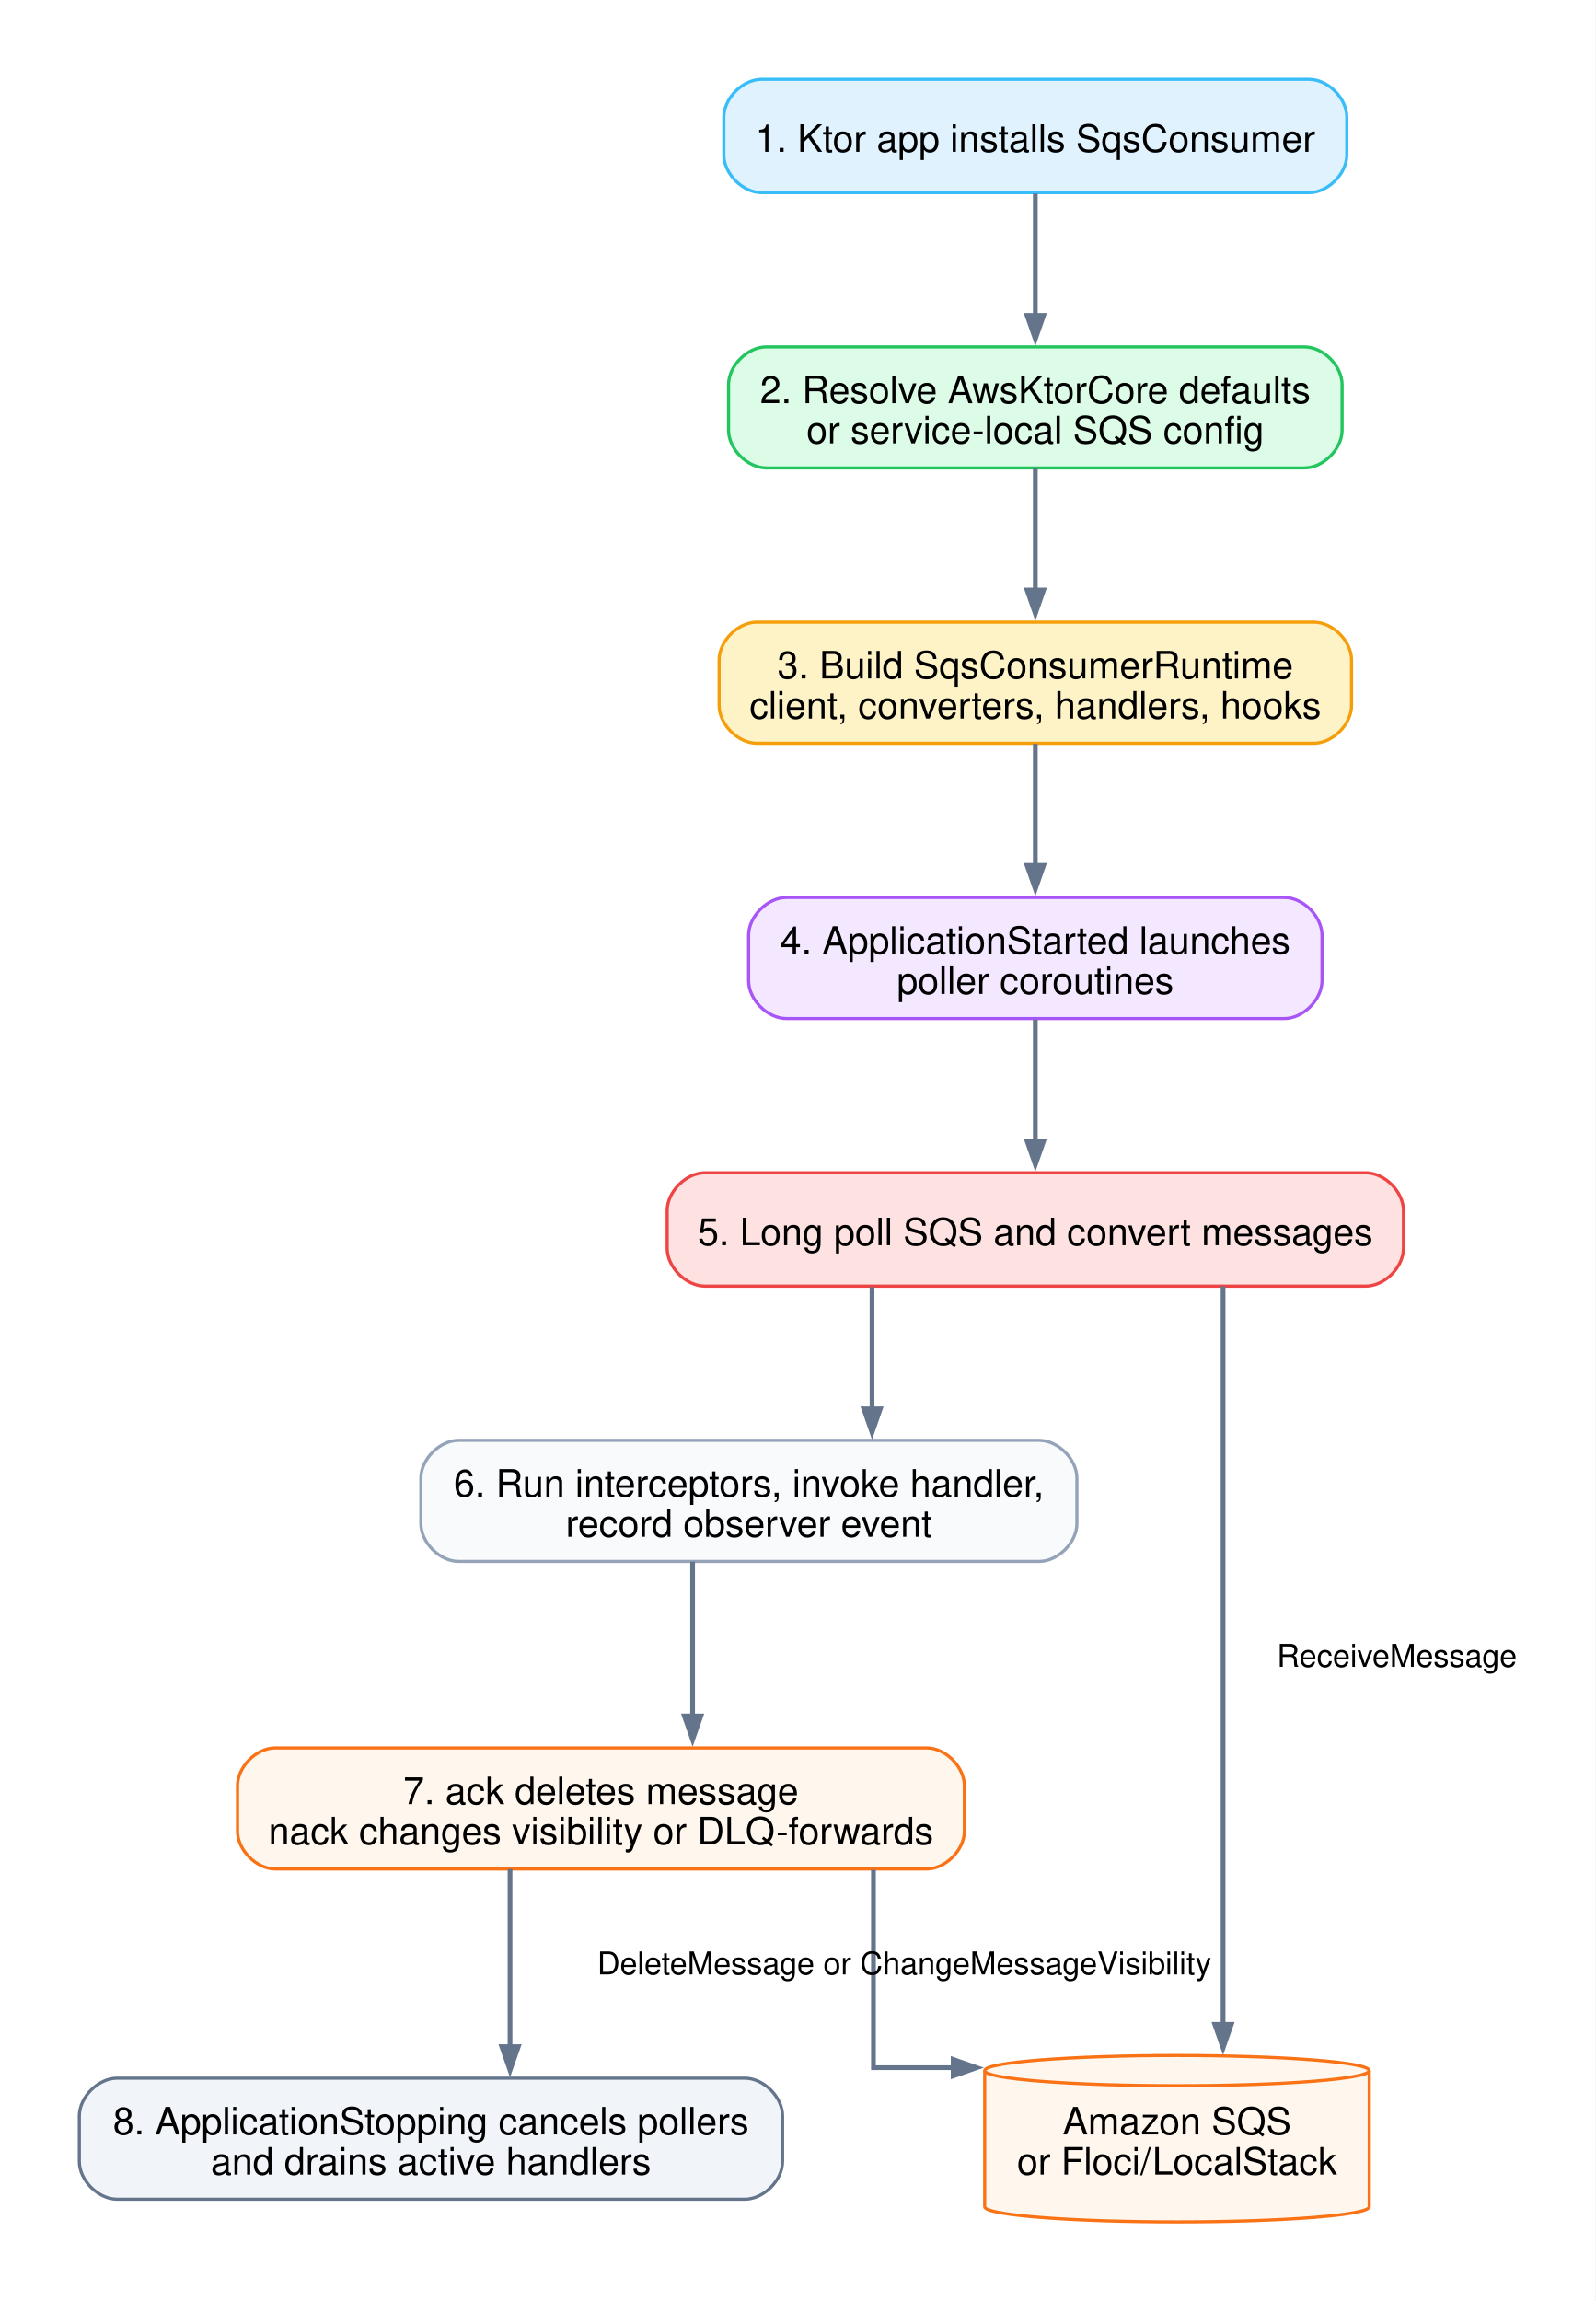
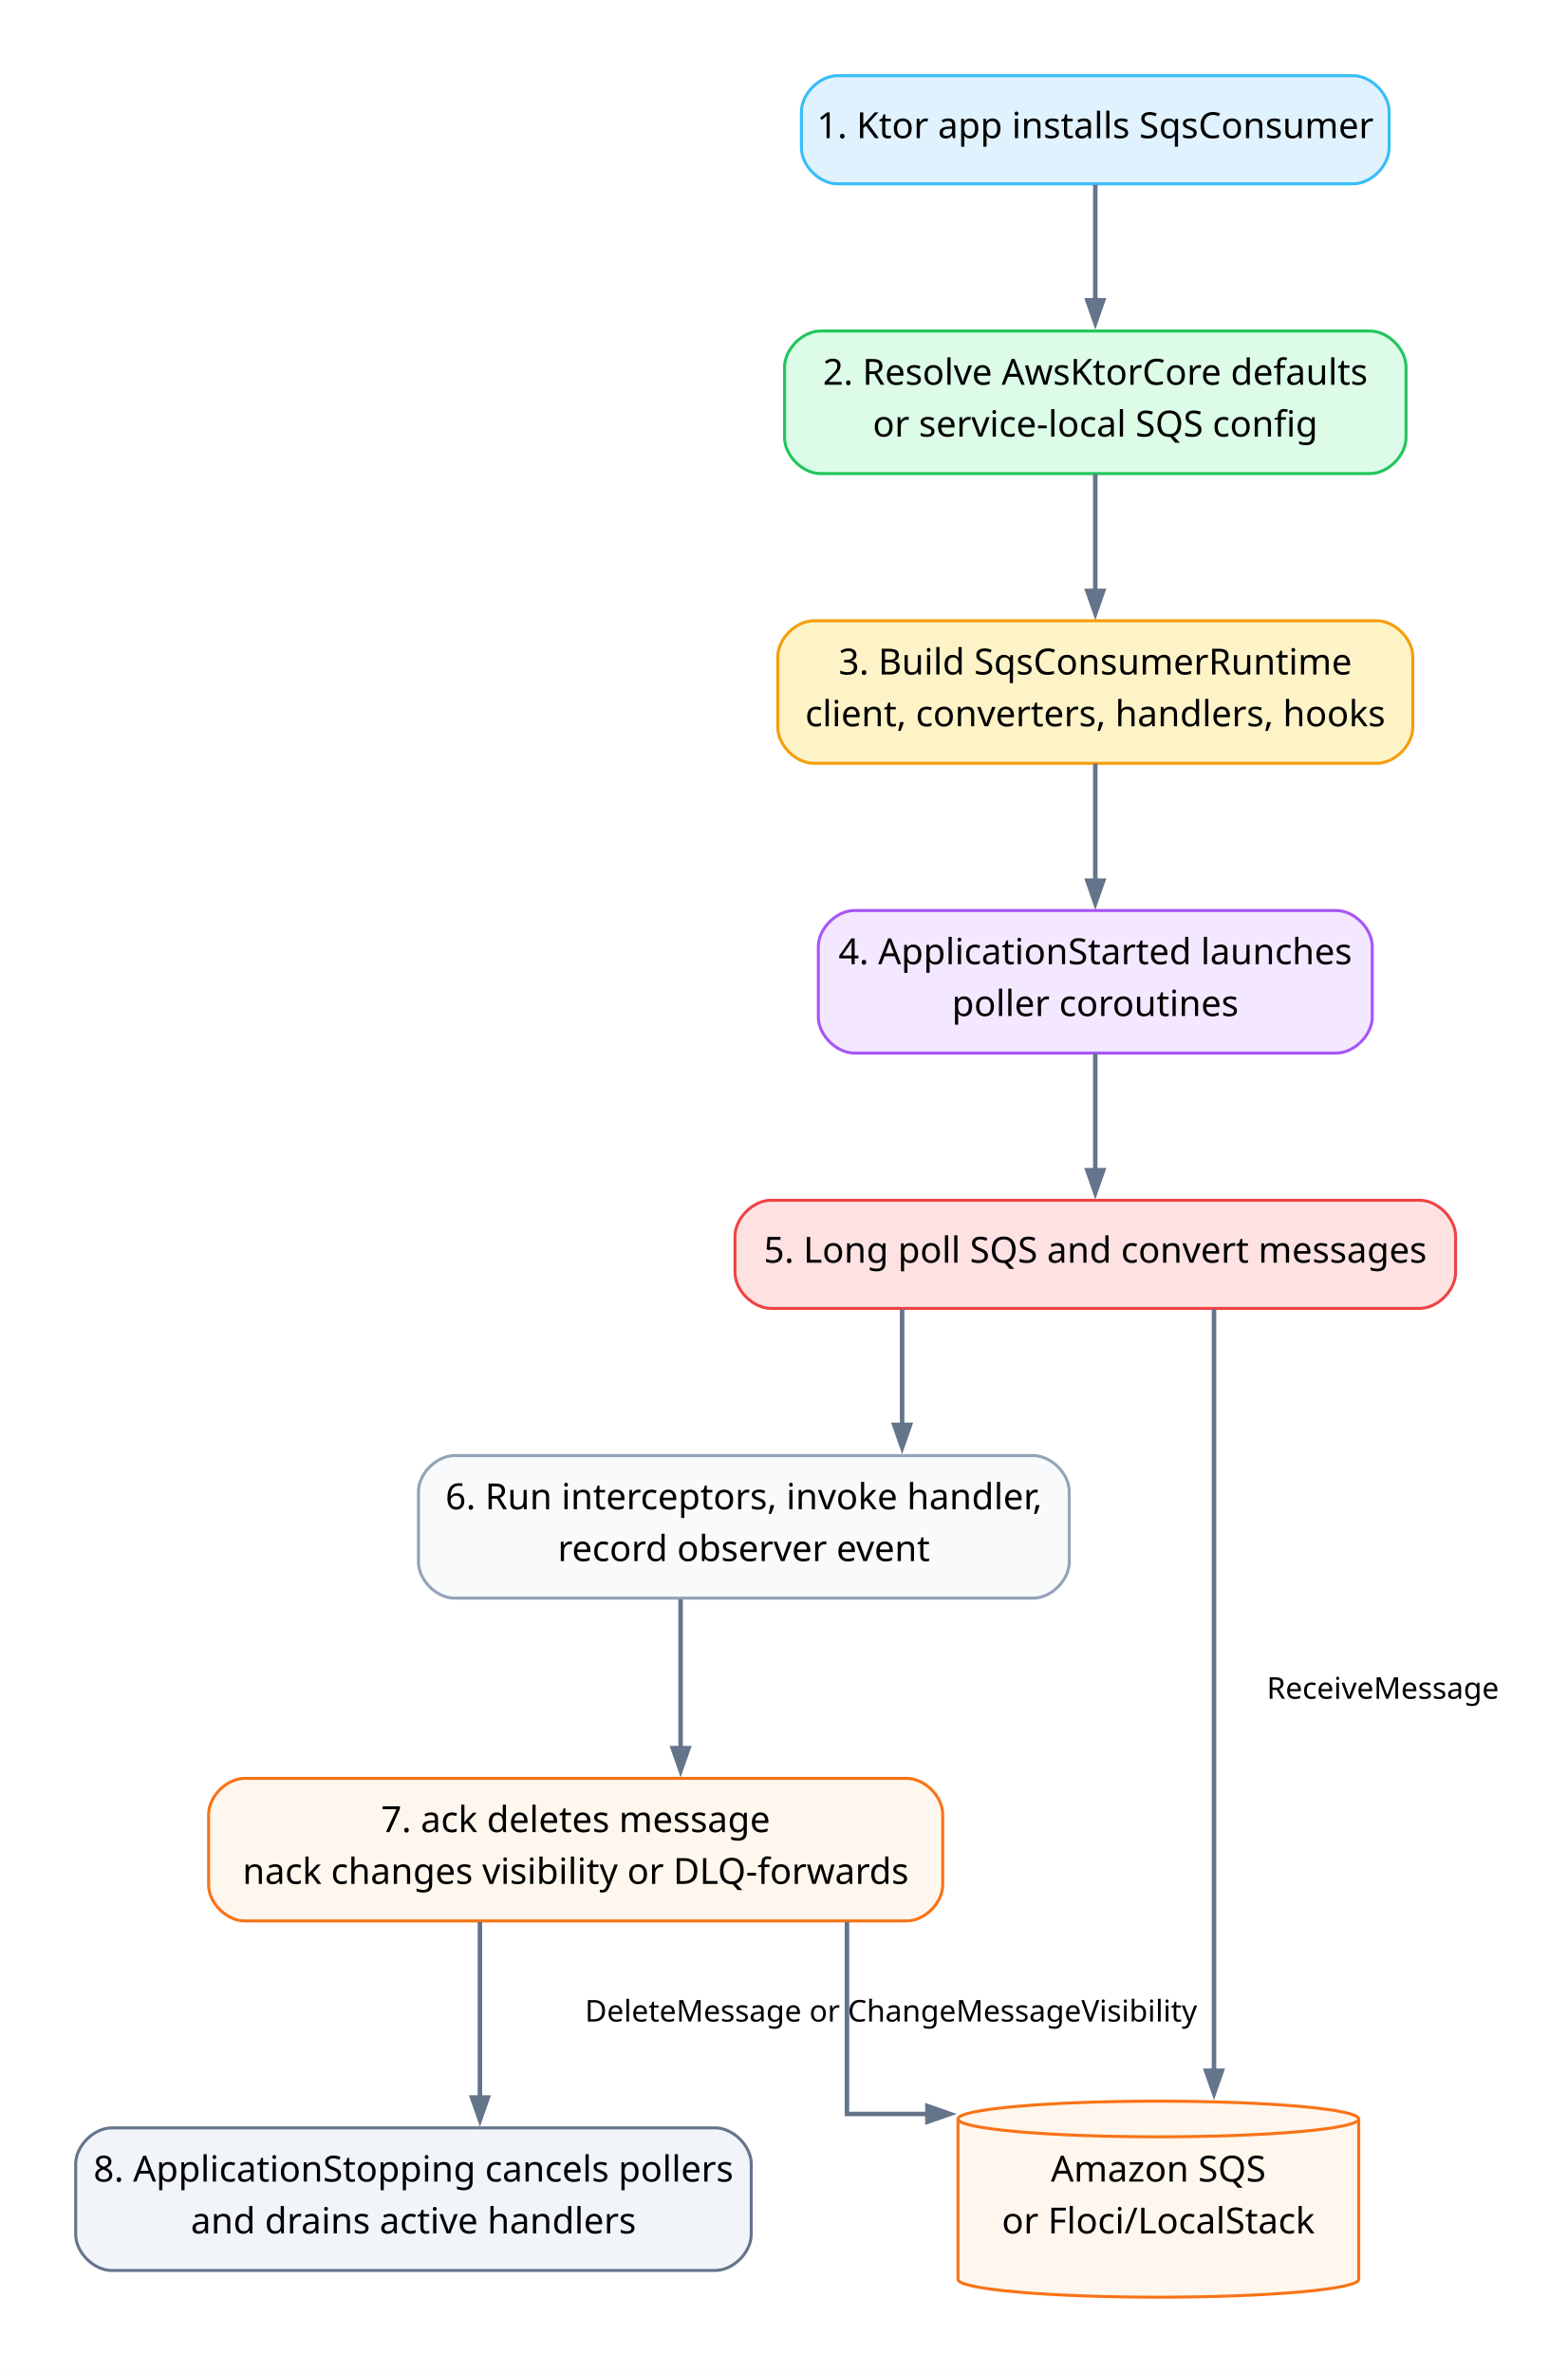
- <svg xmlns="http://www.w3.org/2000/svg" width="507pt" height="731pt" viewBox="0.00 0.00 507.00 731.00">
-   <g id="graph0" class="graph" transform="scale(1 1) rotate(0) translate(25.2 705.88)">
-     <polygon fill="#ffffff" stroke="none" points="-25.2,25.2 -25.2,-705.88 481.65,-705.88 481.65,25.2 -25.2,25.2" />
+ <svg xmlns="http://www.w3.org/2000/svg" width="522pt" height="790pt" viewBox="0.00 0.00 522.00 790.00">
+   <g id="graph0" class="graph" transform="scale(1 1) rotate(0) translate(25.2 764.76)">
+     <polygon fill="#ffffff" stroke="none" points="-25.2,25.2 -25.2,-764.76 497.15,-764.76 497.15,25.2 -25.2,25.2" />
    <g id="node1" class="node">
-       <path fill="#e0f2fe" stroke="#38bdf8" d="M390.66,-680.68C390.66,-680.68 216.75,-680.68 216.75,-680.68 210.75,-680.68 204.75,-674.68 204.75,-668.68 204.75,-668.68 204.75,-656.68 204.75,-656.68 204.75,-650.68 210.75,-644.68 216.75,-644.68 216.75,-644.68 390.66,-644.68 390.66,-644.68 396.66,-644.68 402.66,-650.68 402.66,-656.68 402.66,-656.68 402.66,-668.68 402.66,-668.68 402.66,-674.68 396.66,-680.68 390.66,-680.68" />
-       <text xml:space="preserve" text-anchor="middle" x="303.7" y="-657.66" font-family="Helvetica,sans-Serif" font-size="12.00">1. Ktor app installs SqsConsumer</text>
+       <path fill="#e0f2fe" stroke="#38bdf8" d="M425.28,-739.56C425.28,-739.56 253.62,-739.56 253.62,-739.56 247.62,-739.56 241.62,-733.56 241.62,-727.56 241.62,-727.56 241.62,-715.56 241.62,-715.56 241.62,-709.56 247.62,-703.56 253.62,-703.56 253.62,-703.56 425.28,-703.56 425.28,-703.56 431.28,-703.56 437.28,-709.56 437.28,-715.56 437.28,-715.56 437.28,-727.56 437.28,-727.56 437.28,-733.56 431.28,-739.56 425.28,-739.56" />
+       <text xml:space="preserve" text-anchor="middle" x="339.45" y="-718.78" font-family="Architects Daughter" font-size="12.00">1. Ktor app installs SqsConsumer</text>
    </g>
    <g id="node2" class="node">
-       <path fill="#dcfce7" stroke="#22c55e" d="M389.16,-595.68C389.16,-595.68 218.25,-595.68 218.25,-595.68 212.25,-595.68 206.25,-589.68 206.25,-583.68 206.25,-583.68 206.25,-569.22 206.25,-569.22 206.25,-563.22 212.25,-557.22 218.25,-557.22 218.25,-557.22 389.16,-557.22 389.16,-557.22 395.16,-557.22 401.16,-563.22 401.16,-569.22 401.16,-569.22 401.16,-583.68 401.16,-583.68 401.16,-589.68 395.16,-595.68 389.16,-595.68" />
-       <text xml:space="preserve" text-anchor="middle" x="303.7" y="-577.8" font-family="Helvetica,sans-Serif" font-size="12.00">2. Resolve AwsKtorCore defaults</text>
-       <text xml:space="preserve" text-anchor="middle" x="303.7" y="-565.05" font-family="Helvetica,sans-Serif" font-size="12.00">or service-local SQS config</text>
+       <path fill="#dcfce7" stroke="#22c55e" d="M430.91,-654.56C430.91,-654.56 248,-654.56 248,-654.56 242,-654.56 236,-648.56 236,-642.56 236,-642.56 236,-619.1 236,-619.1 236,-613.1 242,-607.1 248,-607.1 248,-607.1 430.91,-607.1 430.91,-607.1 436.91,-607.1 442.91,-613.1 442.91,-619.1 442.91,-619.1 442.91,-642.56 442.91,-642.56 442.91,-648.56 436.91,-654.56 430.91,-654.56" />
+       <text xml:space="preserve" text-anchor="middle" x="339.45" y="-636.68" font-family="Architects Daughter" font-size="12.00">2. Resolve AwsKtorCore defaults</text>
+       <text xml:space="preserve" text-anchor="middle" x="339.45" y="-619.43" font-family="Architects Daughter" font-size="12.00">or service-local SQS config</text>
    </g>
    <g id="edge1" class="edge">
-       <path fill="none" stroke="#64748b" stroke-width="1.5" d="M303.7,-644.4C303.7,-644.4 303.7,-605.68 303.7,-605.68" />
-       <polygon fill="#64748b" stroke="#64748b" stroke-width="1.5" points="306.33,-605.68 303.71,-598.18 301.08,-605.68 306.33,-605.68" />
+       <path fill="none" stroke="#64748b" stroke-width="1.5" d="M339.45,-703.2C339.45,-703.2 339.45,-664.79 339.45,-664.79" />
+       <polygon fill="#64748b" stroke="#64748b" stroke-width="1.5" points="342.08,-664.79 339.46,-657.29 336.83,-664.79 342.08,-664.79" />
    </g>
    <g id="node3" class="node">
-       <path fill="#fef3c7" stroke="#f59e0b" d="M392.16,-508.22C392.16,-508.22 215.25,-508.22 215.25,-508.22 209.25,-508.22 203.25,-502.22 203.25,-496.22 203.25,-496.22 203.25,-481.76 203.25,-481.76 203.25,-475.76 209.25,-469.76 215.25,-469.76 215.25,-469.76 392.16,-469.76 392.16,-469.76 398.16,-469.76 404.16,-475.76 404.16,-481.76 404.16,-481.76 404.16,-496.22 404.16,-496.22 404.16,-502.22 398.16,-508.22 392.16,-508.22" />
-       <text xml:space="preserve" text-anchor="middle" x="303.7" y="-490.34" font-family="Helvetica,sans-Serif" font-size="12.00">3. Build SqsConsumerRuntime</text>
-       <text xml:space="preserve" text-anchor="middle" x="303.7" y="-477.59" font-family="Helvetica,sans-Serif" font-size="12.00">client, converters, handlers, hooks</text>
+       <path fill="#fef3c7" stroke="#f59e0b" d="M433.16,-558.1C433.16,-558.1 245.75,-558.1 245.75,-558.1 239.75,-558.1 233.75,-552.1 233.75,-546.1 233.75,-546.1 233.75,-522.64 233.75,-522.64 233.75,-516.64 239.75,-510.64 245.75,-510.64 245.75,-510.64 433.16,-510.64 433.16,-510.64 439.16,-510.64 445.16,-516.64 445.16,-522.64 445.16,-522.64 445.16,-546.1 445.16,-546.1 445.16,-552.1 439.16,-558.1 433.16,-558.1" />
+       <text xml:space="preserve" text-anchor="middle" x="339.45" y="-540.22" font-family="Architects Daughter" font-size="12.00">3. Build SqsConsumerRuntime</text>
+       <text xml:space="preserve" text-anchor="middle" x="339.45" y="-522.97" font-family="Architects Daughter" font-size="12.00">client, converters, handlers, hooks</text>
    </g>
    <g id="edge2" class="edge">
-       <path fill="none" stroke="#64748b" stroke-width="1.5" d="M303.7,-557.04C303.7,-557.04 303.7,-518.42 303.7,-518.42" />
-       <polygon fill="#64748b" stroke="#64748b" stroke-width="1.5" points="306.33,-518.42 303.71,-510.92 301.08,-518.42 306.33,-518.42" />
+       <path fill="none" stroke="#64748b" stroke-width="1.5" d="M339.45,-606.98C339.45,-606.98 339.45,-568.04 339.45,-568.04" />
+       <polygon fill="#64748b" stroke="#64748b" stroke-width="1.5" points="342.08,-568.04 339.46,-560.54 336.83,-568.04 342.08,-568.04" />
    </g>
    <g id="node4" class="node">
-       <path fill="#f3e8ff" stroke="#a855f7" d="M382.78,-420.76C382.78,-420.76 224.62,-420.76 224.62,-420.76 218.62,-420.76 212.62,-414.76 212.62,-408.76 212.62,-408.76 212.62,-394.3 212.62,-394.3 212.62,-388.3 218.62,-382.3 224.62,-382.3 224.62,-382.3 382.78,-382.3 382.78,-382.3 388.78,-382.3 394.78,-388.3 394.78,-394.3 394.78,-394.3 394.78,-408.76 394.78,-408.76 394.78,-414.76 388.78,-420.76 382.78,-420.76" />
-       <text xml:space="preserve" text-anchor="middle" x="303.7" y="-402.88" font-family="Helvetica,sans-Serif" font-size="12.00">4. ApplicationStarted launches</text>
-       <text xml:space="preserve" text-anchor="middle" x="303.7" y="-390.13" font-family="Helvetica,sans-Serif" font-size="12.00">poller coroutines</text>
+       <path fill="#f3e8ff" stroke="#a855f7" d="M419.66,-461.64C419.66,-461.64 259.25,-461.64 259.25,-461.64 253.25,-461.64 247.25,-455.64 247.25,-449.64 247.25,-449.64 247.25,-426.18 247.25,-426.18 247.25,-420.18 253.25,-414.18 259.25,-414.18 259.25,-414.18 419.66,-414.18 419.66,-414.18 425.66,-414.18 431.66,-420.18 431.66,-426.18 431.66,-426.18 431.66,-449.64 431.66,-449.64 431.66,-455.64 425.66,-461.64 419.66,-461.64" />
+       <text xml:space="preserve" text-anchor="middle" x="339.45" y="-443.76" font-family="Architects Daughter" font-size="12.00">4. ApplicationStarted launches</text>
+       <text xml:space="preserve" text-anchor="middle" x="339.45" y="-426.51" font-family="Architects Daughter" font-size="12.00">poller coroutines</text>
    </g>
    <g id="edge3" class="edge">
-       <path fill="none" stroke="#64748b" stroke-width="1.5" d="M303.7,-469.58C303.7,-469.58 303.7,-430.96 303.7,-430.96" />
-       <polygon fill="#64748b" stroke="#64748b" stroke-width="1.5" points="306.33,-430.96 303.71,-423.46 301.08,-430.96 306.33,-430.96" />
+       <path fill="none" stroke="#64748b" stroke-width="1.5" d="M339.45,-510.52C339.45,-510.52 339.45,-471.58 339.45,-471.58" />
+       <polygon fill="#64748b" stroke="#64748b" stroke-width="1.5" points="342.08,-471.58 339.46,-464.08 336.83,-471.58 342.08,-471.58" />
    </g>
    <g id="node5" class="node">
-       <path fill="#fee2e2" stroke="#ef4444" d="M408.66,-333.3C408.66,-333.3 198.75,-333.3 198.75,-333.3 192.75,-333.3 186.75,-327.3 186.75,-321.3 186.75,-321.3 186.75,-309.3 186.75,-309.3 186.75,-303.3 192.75,-297.3 198.75,-297.3 198.75,-297.3 408.66,-297.3 408.66,-297.3 414.66,-297.3 420.66,-303.3 420.66,-309.3 420.66,-309.3 420.66,-321.3 420.66,-321.3 420.66,-327.3 414.66,-333.3 408.66,-333.3" />
-       <text xml:space="preserve" text-anchor="middle" x="303.7" y="-310.28" font-family="Helvetica,sans-Serif" font-size="12.00">5. Long poll SQS and convert messages</text>
+       <path fill="#fee2e2" stroke="#ef4444" d="M447.41,-365.18C447.41,-365.18 231.5,-365.18 231.5,-365.18 225.5,-365.18 219.5,-359.18 219.5,-353.18 219.5,-353.18 219.5,-341.18 219.5,-341.18 219.5,-335.18 225.5,-329.18 231.5,-329.18 231.5,-329.18 447.41,-329.18 447.41,-329.18 453.41,-329.18 459.41,-335.18 459.41,-341.18 459.41,-341.18 459.41,-353.18 459.41,-353.18 459.41,-359.18 453.41,-365.18 447.41,-365.18" />
+       <text xml:space="preserve" text-anchor="middle" x="339.45" y="-344.4" font-family="Architects Daughter" font-size="12.00">5. Long poll SQS and convert messages</text>
    </g>
    <g id="edge4" class="edge">
-       <path fill="none" stroke="#64748b" stroke-width="1.5" d="M303.7,-381.97C303.7,-381.97 303.7,-343.38 303.7,-343.38" />
-       <polygon fill="#64748b" stroke="#64748b" stroke-width="1.5" points="306.33,-343.38 303.71,-335.88 301.08,-343.38 306.33,-343.38" />
+       <path fill="none" stroke="#64748b" stroke-width="1.5" d="M339.45,-414.07C339.45,-414.07 339.45,-375.18 339.45,-375.18" />
+       <polygon fill="#64748b" stroke="#64748b" stroke-width="1.5" points="342.08,-375.18 339.46,-367.68 336.83,-375.18 342.08,-375.18" />
    </g>
    <g id="node6" class="node">
-       <path fill="#f8fafc" stroke="#94a3b8" d="M304.91,-248.3C304.91,-248.3 120.5,-248.3 120.5,-248.3 114.5,-248.3 108.5,-242.3 108.5,-236.3 108.5,-236.3 108.5,-221.84 108.5,-221.84 108.5,-215.84 114.5,-209.84 120.5,-209.84 120.5,-209.84 304.91,-209.84 304.91,-209.84 310.91,-209.84 316.91,-215.84 316.91,-221.84 316.91,-221.84 316.91,-236.3 316.91,-236.3 316.91,-242.3 310.91,-248.3 304.91,-248.3" />
-       <text xml:space="preserve" text-anchor="middle" x="212.7" y="-230.42" font-family="Helvetica,sans-Serif" font-size="12.00">6. Run interceptors, invoke handler,</text>
-       <text xml:space="preserve" text-anchor="middle" x="212.7" y="-217.67" font-family="Helvetica,sans-Serif" font-size="12.00">record observer event</text>
+       <path fill="#f8fafc" stroke="#94a3b8" d="M318.78,-280.18C318.78,-280.18 126.13,-280.18 126.13,-280.18 120.12,-280.18 114.12,-274.18 114.12,-268.18 114.12,-268.18 114.12,-244.72 114.12,-244.72 114.12,-238.72 120.12,-232.72 126.12,-232.72 126.12,-232.72 318.78,-232.72 318.78,-232.72 324.78,-232.72 330.78,-238.72 330.78,-244.72 330.78,-244.72 330.78,-268.18 330.78,-268.18 330.78,-274.18 324.78,-280.18 318.78,-280.18" />
+       <text xml:space="preserve" text-anchor="middle" x="222.45" y="-262.3" font-family="Architects Daughter" font-size="12.00">6. Run interceptors, invoke handler,</text>
+       <text xml:space="preserve" text-anchor="middle" x="222.45" y="-245.05" font-family="Architects Daughter" font-size="12.00">record observer event</text>
    </g>
    <g id="edge5" class="edge">
-       <path fill="none" stroke="#64748b" stroke-width="1.5" d="M251.83,-297.02C251.83,-297.02 251.83,-258.3 251.83,-258.3" />
-       <polygon fill="#64748b" stroke="#64748b" stroke-width="1.5" points="254.46,-258.3 251.83,-250.8 249.21,-258.3 254.46,-258.3" />
+       <path fill="none" stroke="#64748b" stroke-width="1.5" d="M275.14,-328.82C275.14,-328.82 275.14,-290.41 275.14,-290.41" />
+       <polygon fill="#64748b" stroke="#64748b" stroke-width="1.5" points="277.77,-290.41 275.14,-282.91 272.52,-290.41 277.77,-290.41" />
    </g>
    <g id="node9" class="node">
-       <path fill="#fff7ed" stroke="#f97316" d="M409.78,-48.08C409.78,-50.73 382.41,-52.88 348.7,-52.88 315,-52.88 287.62,-50.73 287.62,-48.08 287.62,-48.08 287.62,-4.81 287.62,-4.81 287.62,-2.15 315,0 348.7,0 382.41,0 409.78,-2.15 409.78,-4.81 409.78,-4.81 409.78,-48.08 409.78,-48.08" />
-       <path fill="none" stroke="#f97316" d="M409.78,-48.08C409.78,-45.42 382.41,-43.27 348.7,-43.27 315,-43.27 287.62,-45.42 287.62,-48.08" />
-       <text xml:space="preserve" text-anchor="middle" x="348.7" y="-27.79" font-family="Helvetica,sans-Serif" font-size="12.00">Amazon SQS</text>
-       <text xml:space="preserve" text-anchor="middle" x="348.7" y="-15.04" font-family="Helvetica,sans-Serif" font-size="12.00">or Floci/LocalStack</text>
+       <path fill="#fff7ed" stroke="#f97316" d="M427.16,-59.33C427.16,-62.6 397.26,-65.26 360.45,-65.26 323.65,-65.26 293.75,-62.6 293.75,-59.33 293.75,-59.33 293.75,-5.93 293.75,-5.93 293.75,-2.66 323.65,0 360.45,0 397.26,0 427.16,-2.66 427.16,-5.93 427.16,-5.93 427.16,-59.33 427.16,-59.33" />
+       <path fill="none" stroke="#f97316" d="M427.16,-59.33C427.16,-56.05 397.26,-53.39 360.45,-53.39 323.65,-53.39 293.75,-56.05 293.75,-59.33" />
+       <text xml:space="preserve" text-anchor="middle" x="360.45" y="-38.48" font-family="Architects Daughter" font-size="12.00">Amazon SQS</text>
+       <text xml:space="preserve" text-anchor="middle" x="360.45" y="-21.23" font-family="Architects Daughter" font-size="12.00">or Floci/LocalStack</text>
    </g>
    <g id="edge8" class="edge">
-       <path fill="none" stroke="#64748b" stroke-width="1.5" d="M363.35,-297.23C363.35,-297.23 363.35,-62.76 363.35,-62.76" />
-       <polygon fill="#64748b" stroke="#64748b" stroke-width="1.5" points="365.97,-62.76 363.35,-55.26 360.72,-62.76 365.97,-62.76" />
-       <text xml:space="preserve" text-anchor="middle" x="418.58" y="-176.34" font-family="Helvetica,sans-Serif" font-size="10.00">ReceiveMessage</text>
+       <path fill="none" stroke="#64748b" stroke-width="1.5" d="M378.97,-328.91C378.97,-328.91 378.97,-75.38 378.97,-75.38" />
+       <polygon fill="#64748b" stroke="#64748b" stroke-width="1.5" points="381.6,-75.38 378.97,-67.88 376.35,-75.38 381.6,-75.38" />
+       <text xml:space="preserve" text-anchor="middle" x="435.2" y="-199.22" font-family="Comic Mono" font-size="10.00">ReceiveMessage</text>
    </g>
    <g id="node7" class="node">
-       <path fill="#fff7ed" stroke="#f97316" d="M269.16,-150.59C269.16,-150.59 62.25,-150.59 62.25,-150.59 56.25,-150.59 50.25,-144.59 50.25,-138.59 50.25,-138.59 50.25,-124.13 50.25,-124.13 50.25,-118.13 56.25,-112.13 62.25,-112.13 62.25,-112.13 269.16,-112.13 269.16,-112.13 275.16,-112.13 281.16,-118.13 281.16,-124.13 281.16,-124.13 281.16,-138.59 281.16,-138.59 281.16,-144.59 275.16,-150.59 269.16,-150.59" />
-       <text xml:space="preserve" text-anchor="middle" x="165.7" y="-132.71" font-family="Helvetica,sans-Serif" font-size="12.00">7. ack deletes message</text>
-       <text xml:space="preserve" text-anchor="middle" x="165.7" y="-119.96" font-family="Helvetica,sans-Serif" font-size="12.00">nack changes visibility or DLQ-forwards</text>
+       <path fill="#fff7ed" stroke="#f97316" d="M276.66,-172.72C276.66,-172.72 56.25,-172.72 56.25,-172.72 50.25,-172.72 44.25,-166.72 44.25,-160.72 44.25,-160.72 44.25,-137.26 44.25,-137.26 44.25,-131.26 50.25,-125.26 56.25,-125.26 56.25,-125.26 276.66,-125.26 276.66,-125.26 282.66,-125.26 288.66,-131.26 288.66,-137.26 288.66,-137.26 288.66,-160.72 288.66,-160.72 288.66,-166.72 282.66,-172.72 276.66,-172.72" />
+       <text xml:space="preserve" text-anchor="middle" x="166.45" y="-154.84" font-family="Architects Daughter" font-size="12.00">7. ack deletes message</text>
+       <text xml:space="preserve" text-anchor="middle" x="166.45" y="-137.59" font-family="Architects Daughter" font-size="12.00">nack changes visibility or DLQ-forwards</text>
    </g>
    <g id="edge6" class="edge">
-       <path fill="none" stroke="#64748b" stroke-width="1.5" d="M194.83,-209.77C194.83,-209.77 194.83,-160.73 194.83,-160.73" />
-       <polygon fill="#64748b" stroke="#64748b" stroke-width="1.5" points="197.46,-160.73 194.83,-153.23 192.21,-160.73 197.46,-160.73" />
+       <path fill="none" stroke="#64748b" stroke-width="1.5" d="M201.39,-232.33C201.39,-232.33 201.39,-182.79 201.39,-182.79" />
+       <polygon fill="#64748b" stroke="#64748b" stroke-width="1.5" points="204.02,-182.79 201.39,-175.29 198.77,-182.79 204.02,-182.79" />
    </g>
    <g id="node8" class="node">
-       <path fill="#f1f5f9" stroke="#64748b" d="M211.41,-45.67C211.41,-45.67 12,-45.67 12,-45.67 6,-45.67 0,-39.67 0,-33.67 0,-33.67 0,-19.21 0,-19.21 0,-13.21 6,-7.21 12,-7.21 12,-7.21 211.41,-7.21 211.41,-7.21 217.41,-7.21 223.41,-13.21 223.41,-19.21 223.41,-19.21 223.41,-33.67 223.41,-33.67 223.41,-39.67 217.41,-45.67 211.41,-45.67" />
-       <text xml:space="preserve" text-anchor="middle" x="111.7" y="-27.79" font-family="Helvetica,sans-Serif" font-size="12.00">8. ApplicationStopping cancels pollers</text>
-       <text xml:space="preserve" text-anchor="middle" x="111.7" y="-15.04" font-family="Helvetica,sans-Serif" font-size="12.00">and drains active handlers</text>
+       <path fill="#f1f5f9" stroke="#64748b" d="M212.91,-56.36C212.91,-56.36 12,-56.36 12,-56.36 6,-56.36 0,-50.36 0,-44.36 0,-44.36 0,-20.9 0,-20.9 0,-14.9 6,-8.9 12,-8.9 12,-8.9 212.91,-8.9 212.91,-8.9 218.91,-8.9 224.91,-14.9 224.91,-20.9 224.91,-20.9 224.91,-44.36 224.91,-44.36 224.91,-50.36 218.91,-56.36 212.91,-56.36" />
+       <text xml:space="preserve" text-anchor="middle" x="112.45" y="-38.48" font-family="Architects Daughter" font-size="12.00">8. ApplicationStopping cancels pollers</text>
+       <text xml:space="preserve" text-anchor="middle" x="112.45" y="-21.23" font-family="Architects Daughter" font-size="12.00">and drains active handlers</text>
    </g>
    <g id="edge7" class="edge">
-       <path fill="none" stroke="#64748b" stroke-width="1.5" d="M136.83,-112.12C136.83,-112.12 136.83,-55.69 136.83,-55.69" />
-       <polygon fill="#64748b" stroke="#64748b" stroke-width="1.5" points="139.46,-55.69 136.83,-48.19 134.21,-55.69 139.46,-55.69" />
+       <path fill="none" stroke="#64748b" stroke-width="1.5" d="M134.58,-124.88C134.58,-124.88 134.58,-66.48 134.58,-66.48" />
+       <polygon fill="#64748b" stroke="#64748b" stroke-width="1.5" points="137.21,-66.48 134.58,-58.98 131.96,-66.48 137.21,-66.48" />
    </g>
    <g id="edge9" class="edge">
-       <path fill="none" stroke="#64748b" stroke-width="1.5" d="M252.28,-111.84C252.28,-87.49 252.28,-49 252.28,-49 252.28,-49 277.6,-49 277.6,-49" />
-       <polygon fill="#64748b" stroke="#64748b" stroke-width="1.5" points="277.6,-51.63 285.1,-49 277.6,-46.38 277.6,-51.63" />
-       <text xml:space="preserve" text-anchor="middle" x="262.08" y="-78.63" font-family="Helvetica,sans-Serif" font-size="10.00">DeleteMessage or ChangeMessageVisibility</text>
+       <path fill="none" stroke="#64748b" stroke-width="1.5" d="M256.78,-124.94C256.78,-98.89 256.78,-61 256.78,-61 256.78,-61 283.56,-61 283.56,-61" />
+       <polygon fill="#64748b" stroke="#64748b" stroke-width="1.5" points="283.56,-63.63 291.06,-61 283.56,-58.38 283.56,-63.63" />
+       <text xml:space="preserve" text-anchor="middle" x="271.45" y="-91.76" font-family="Comic Mono" font-size="10.00">DeleteMessage or ChangeMessageVisibility</text>
    </g>
  </g>
</svg>
